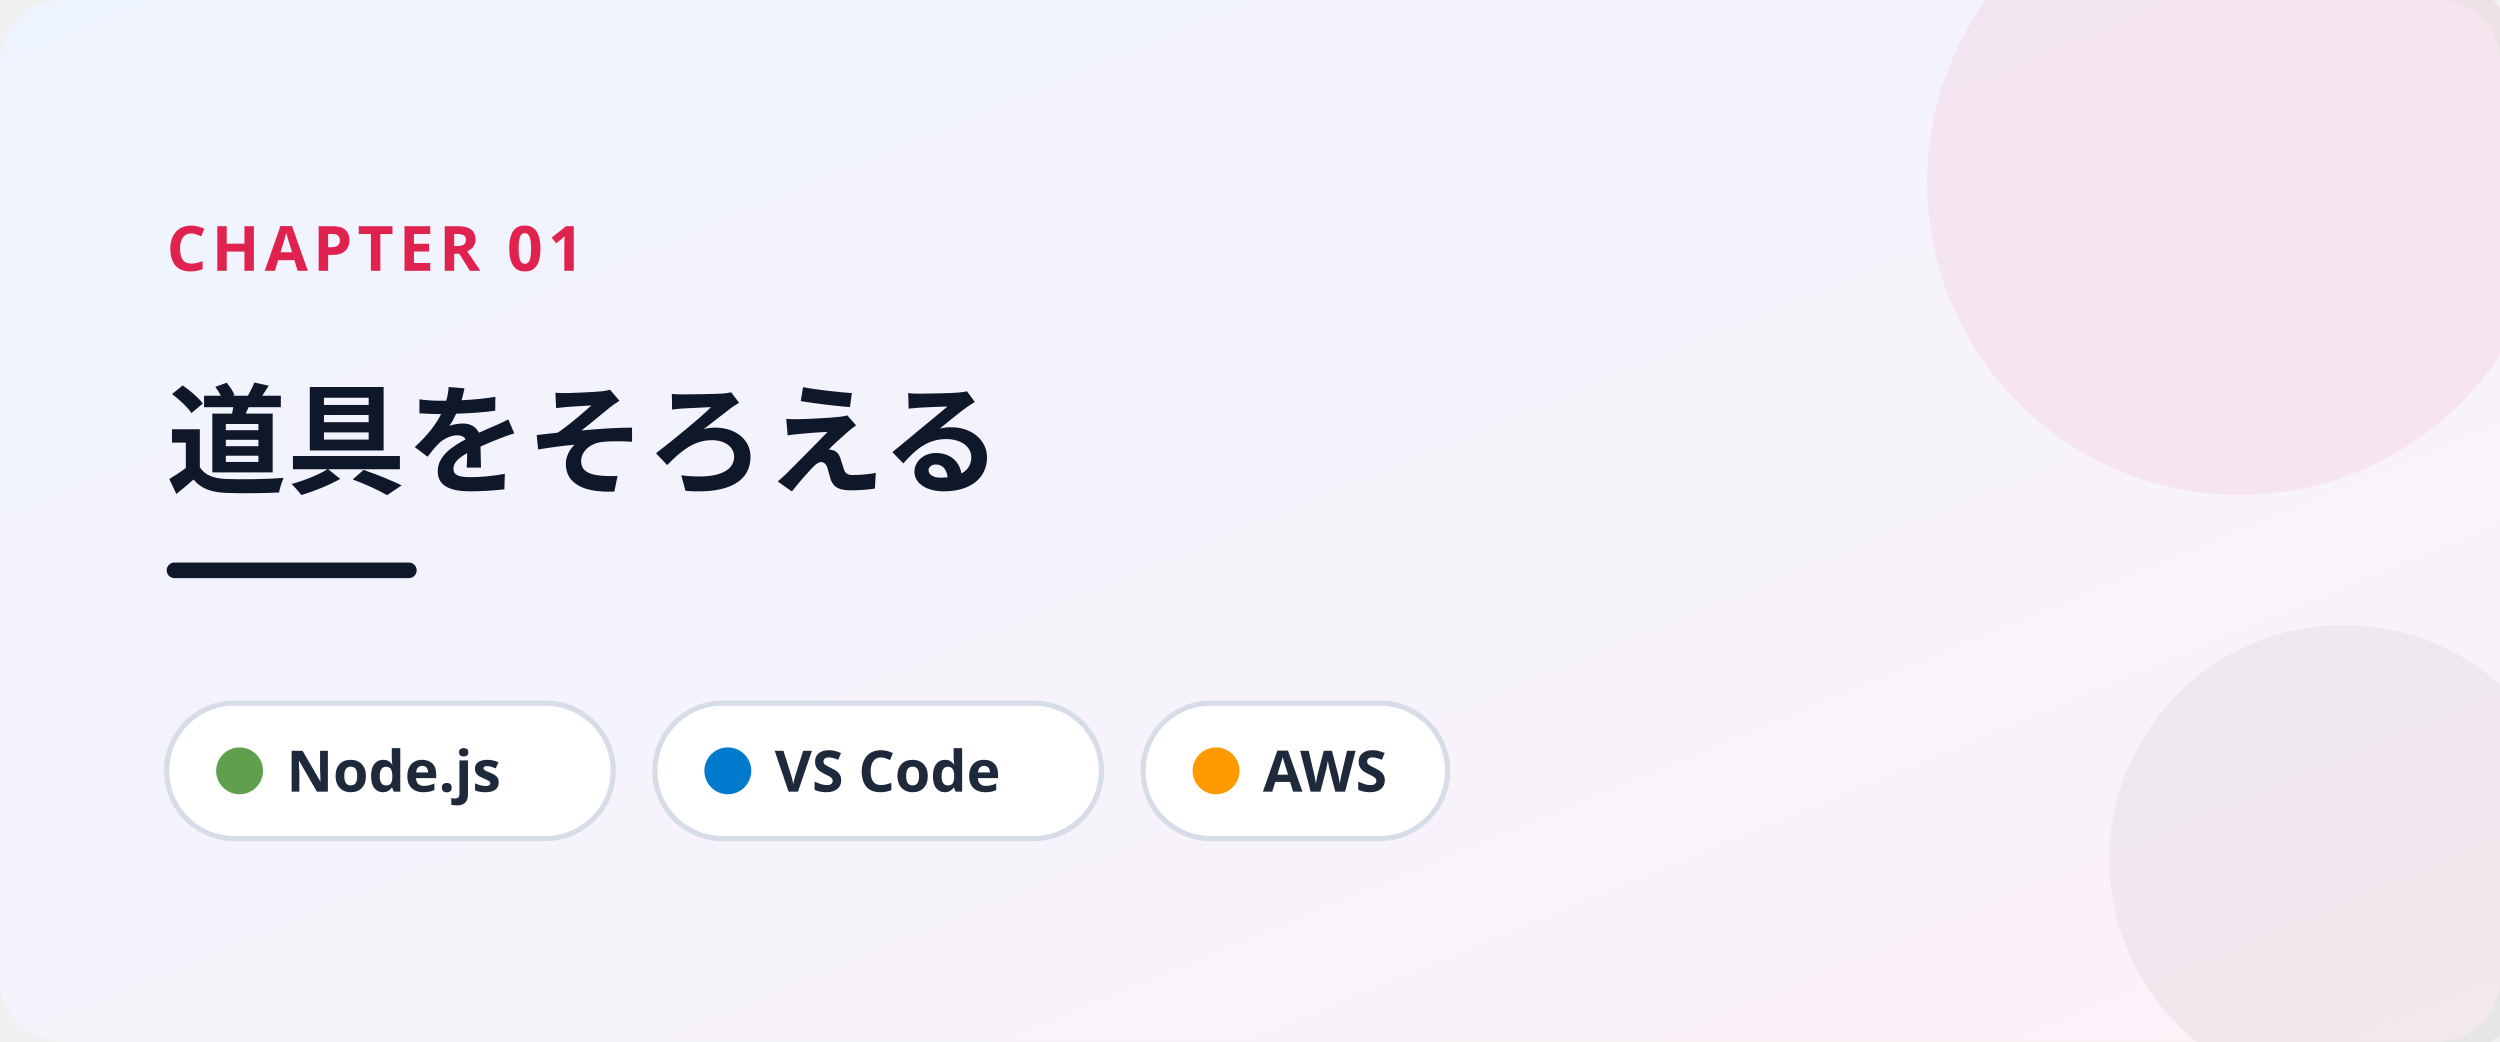
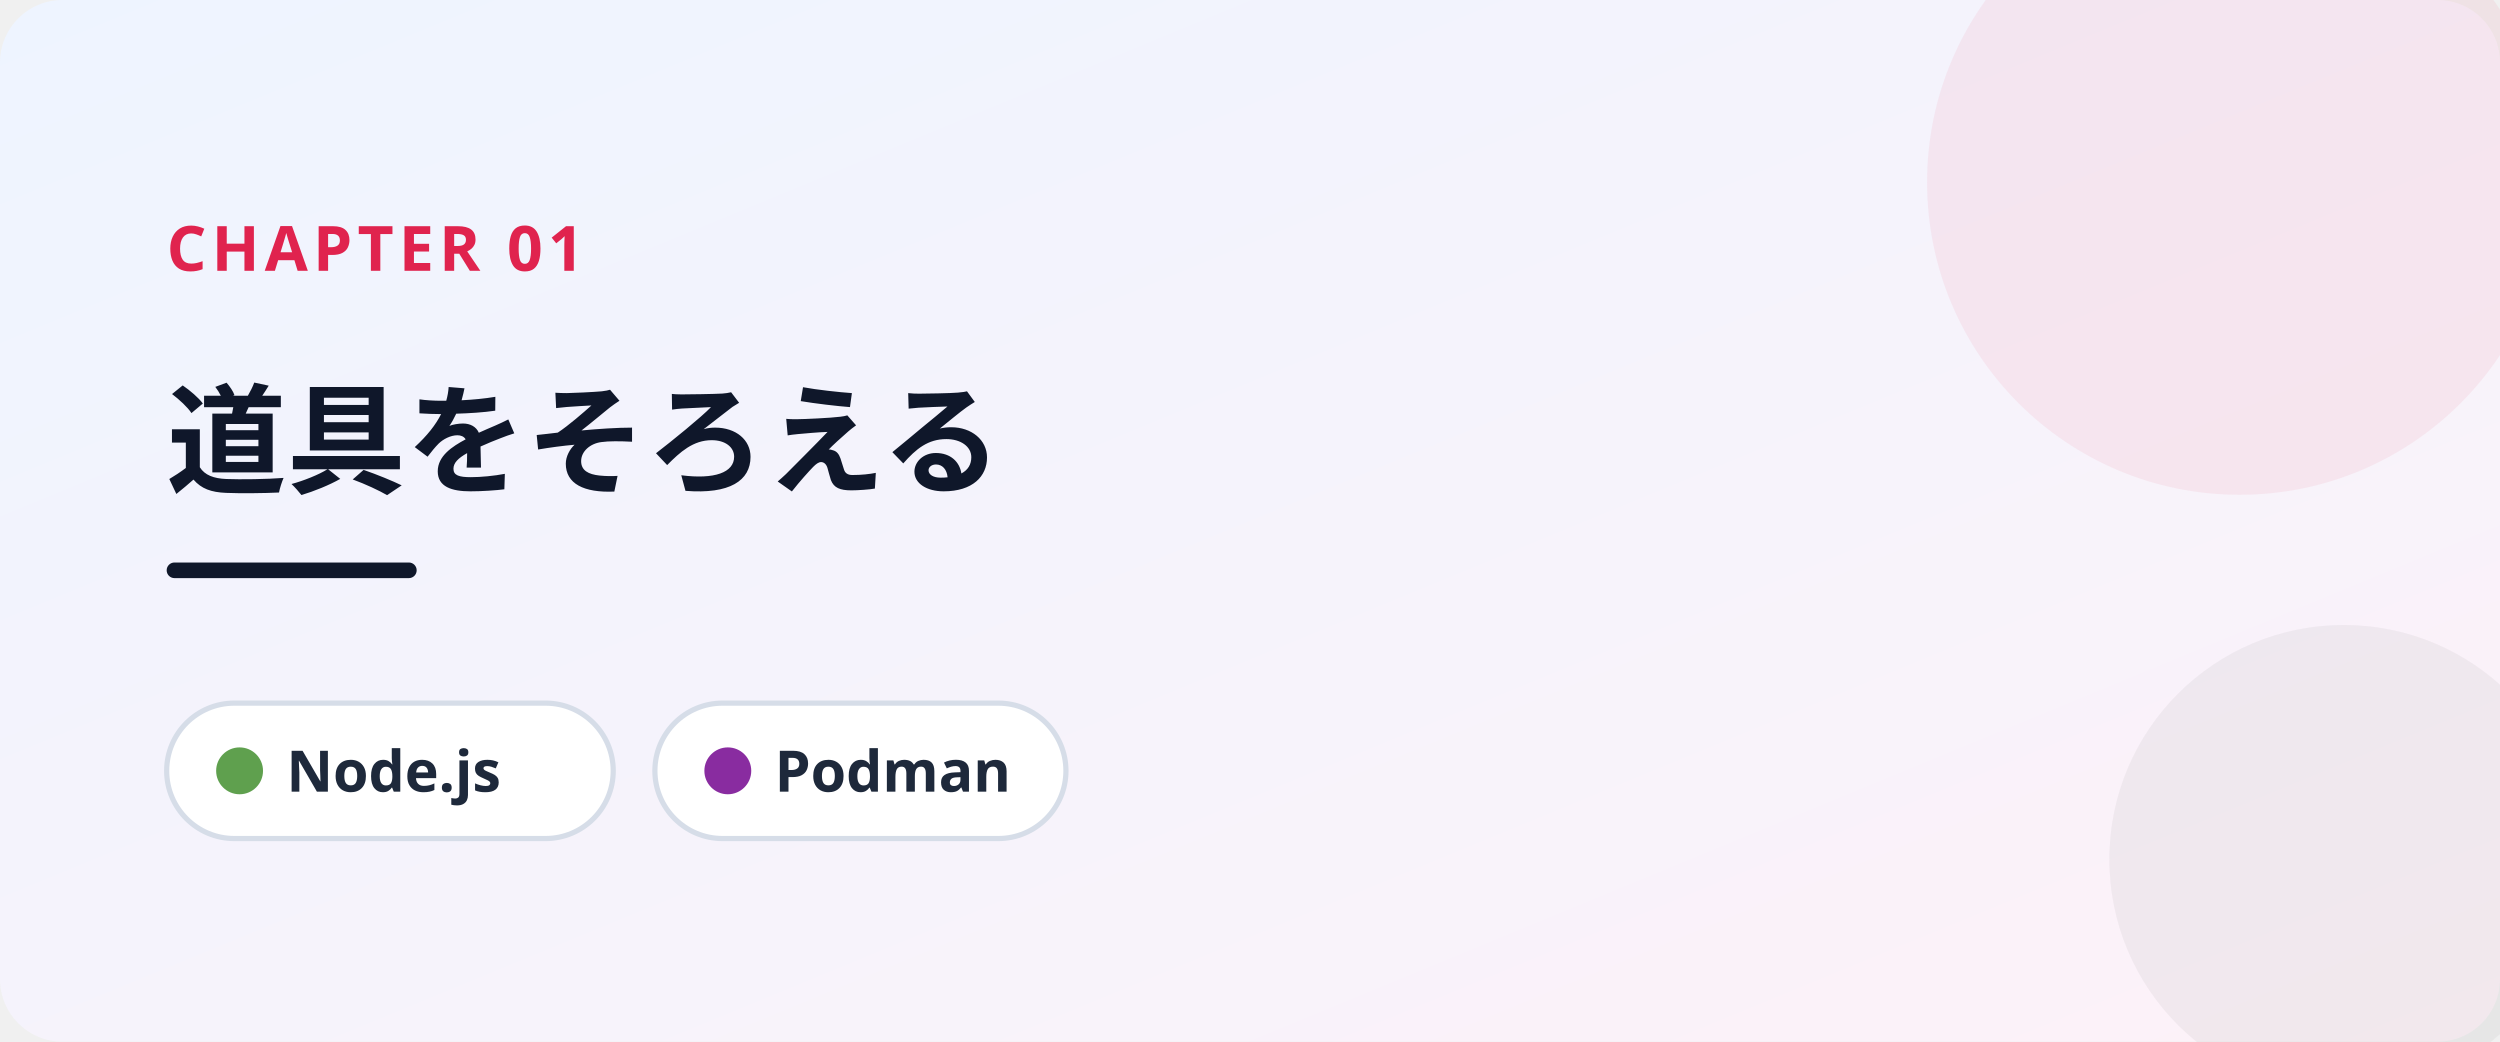
<svg xmlns="http://www.w3.org/2000/svg" viewBox="0 0 960 400" width="960" height="400" role="img" aria-label="01 章: 道具をそろえる">
  <defs>
    <linearGradient id="bg" x1="0" y1="0" x2="1" y2="1">
      <stop offset="0" stop-color="#eef4ff" />
      <stop offset="1" stop-color="#fdf2f8" />
    </linearGradient>
  </defs>
  <rect width="960" height="400" rx="24" fill="url(#bg)" />
  <circle cx="860" cy="70" r="120" fill="#e0234e" opacity="0.07" />
  <circle cx="900" cy="330" r="90" fill="#111111" opacity="0.05" />
  <text x="64" y="104" font-size="24" font-weight="700" fill="#e0234e" font-family="'Hiragino Sans','Noto Sans JP','Yu Gothic UI',system-ui,sans-serif" letter-spacing="2">CHAPTER 01</text>
  <text x="64" y="186" font-size="46" font-weight="800" fill="#0f172a" font-family="'Hiragino Sans','Noto Sans JP','Yu Gothic UI',system-ui,sans-serif">道具をそろえる</text>
  <rect x="64" y="216" width="96" height="6" rx="3" fill="#0f172a" />
  <g transform="translate(64 270)">
    <rect width="171.48" height="52" rx="26" fill="#ffffff" stroke="#d6dde8" stroke-width="2" />
    <circle cx="28" cy="26" r="9" fill="#5FA04E" />
    <text x="46" y="34" font-size="22" font-weight="600" fill="#1e293b" font-family="'Hiragino Sans','Noto Sans JP','Yu Gothic UI',system-ui,sans-serif">Node.js</text>
  </g>
  <g transform="translate(251.48 270)">
-     <rect width="171.48" height="52" rx="26" fill="#ffffff" stroke="#d6dde8" stroke-width="2" />
-     <circle cx="28" cy="26" r="9" fill="#007ACC" />
-     <text x="46" y="34" font-size="22" font-weight="600" fill="#1e293b" font-family="'Hiragino Sans','Noto Sans JP','Yu Gothic UI',system-ui,sans-serif">VS Code</text>
-   </g>
-   <g transform="translate(438.96 270)">
-     <rect width="116.92" height="52" rx="26" fill="#ffffff" stroke="#d6dde8" stroke-width="2" />
-     <circle cx="28" cy="26" r="9" fill="#FF9900" />
-     <text x="46" y="34" font-size="22" font-weight="600" fill="#1e293b" font-family="'Hiragino Sans','Noto Sans JP','Yu Gothic UI',system-ui,sans-serif">AWS</text>
+     <rect width="157.84" height="52" rx="26" fill="#ffffff" stroke="#d6dde8" stroke-width="2" />
+     <circle cx="28" cy="26" r="9" fill="#892CA0" />
+     <text x="46" y="34" font-size="22" font-weight="600" fill="#1e293b" font-family="'Hiragino Sans','Noto Sans JP','Yu Gothic UI',system-ui,sans-serif">Podman</text>
  </g>
</svg>
